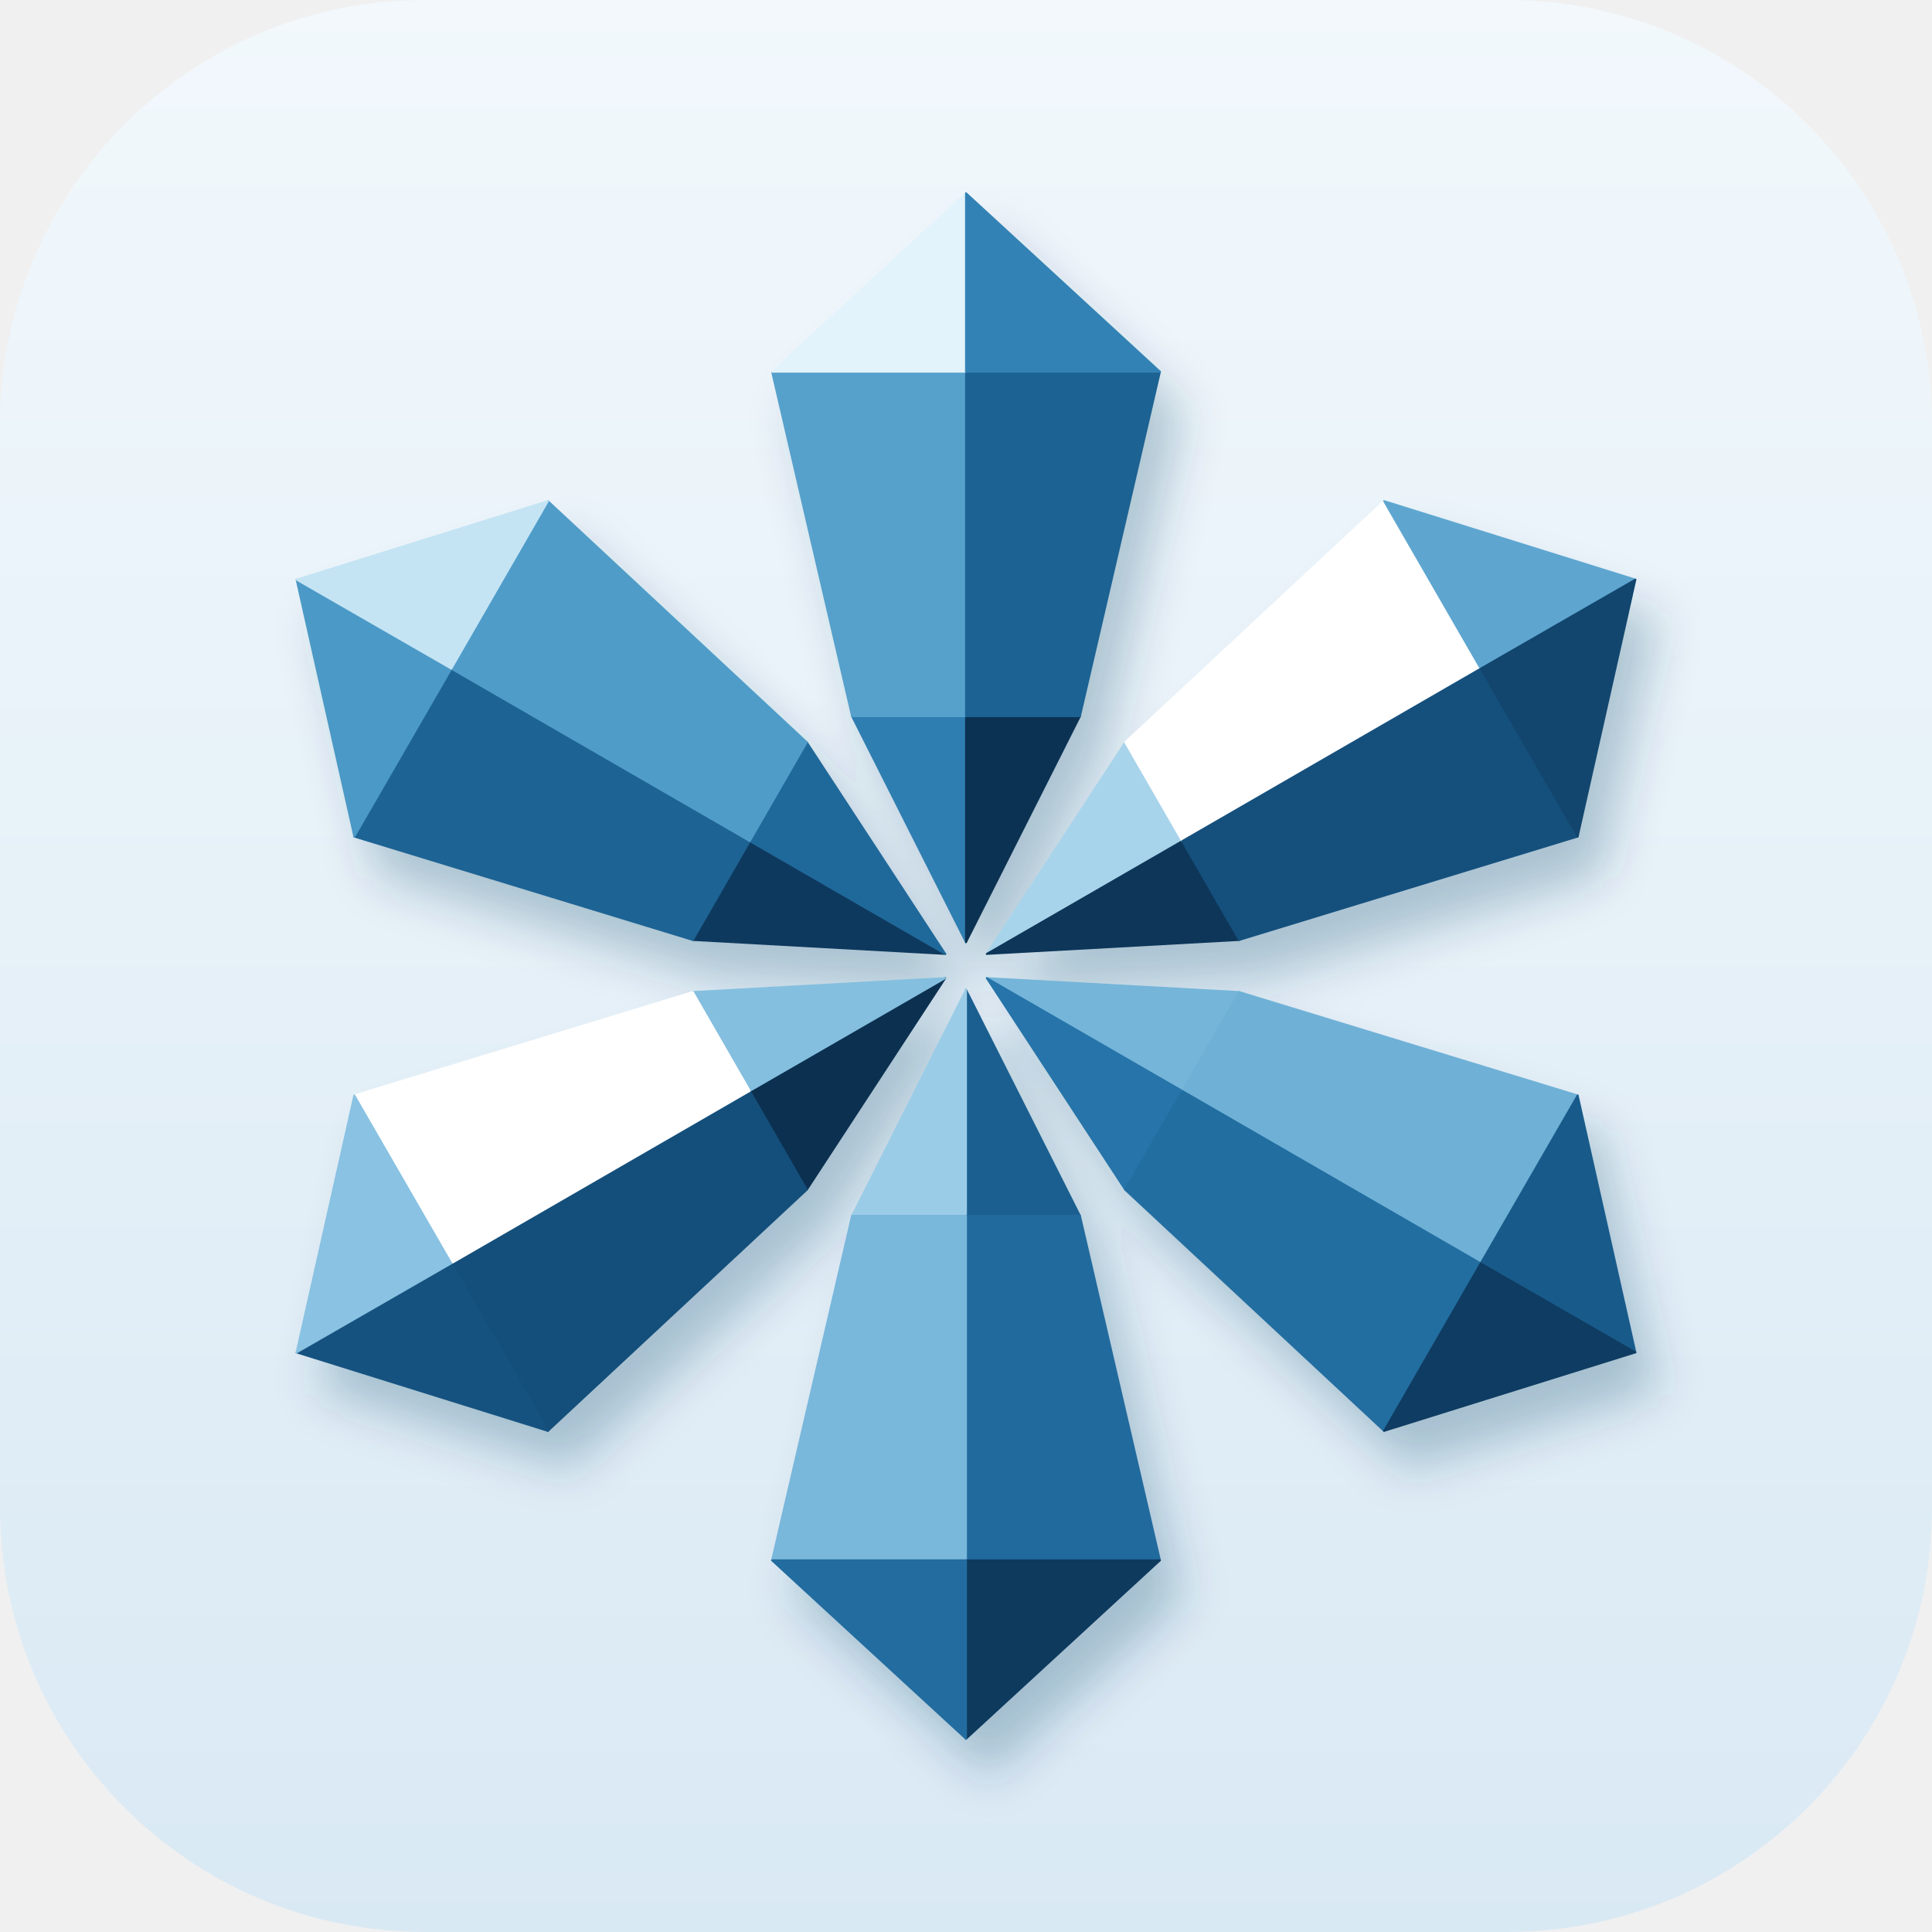
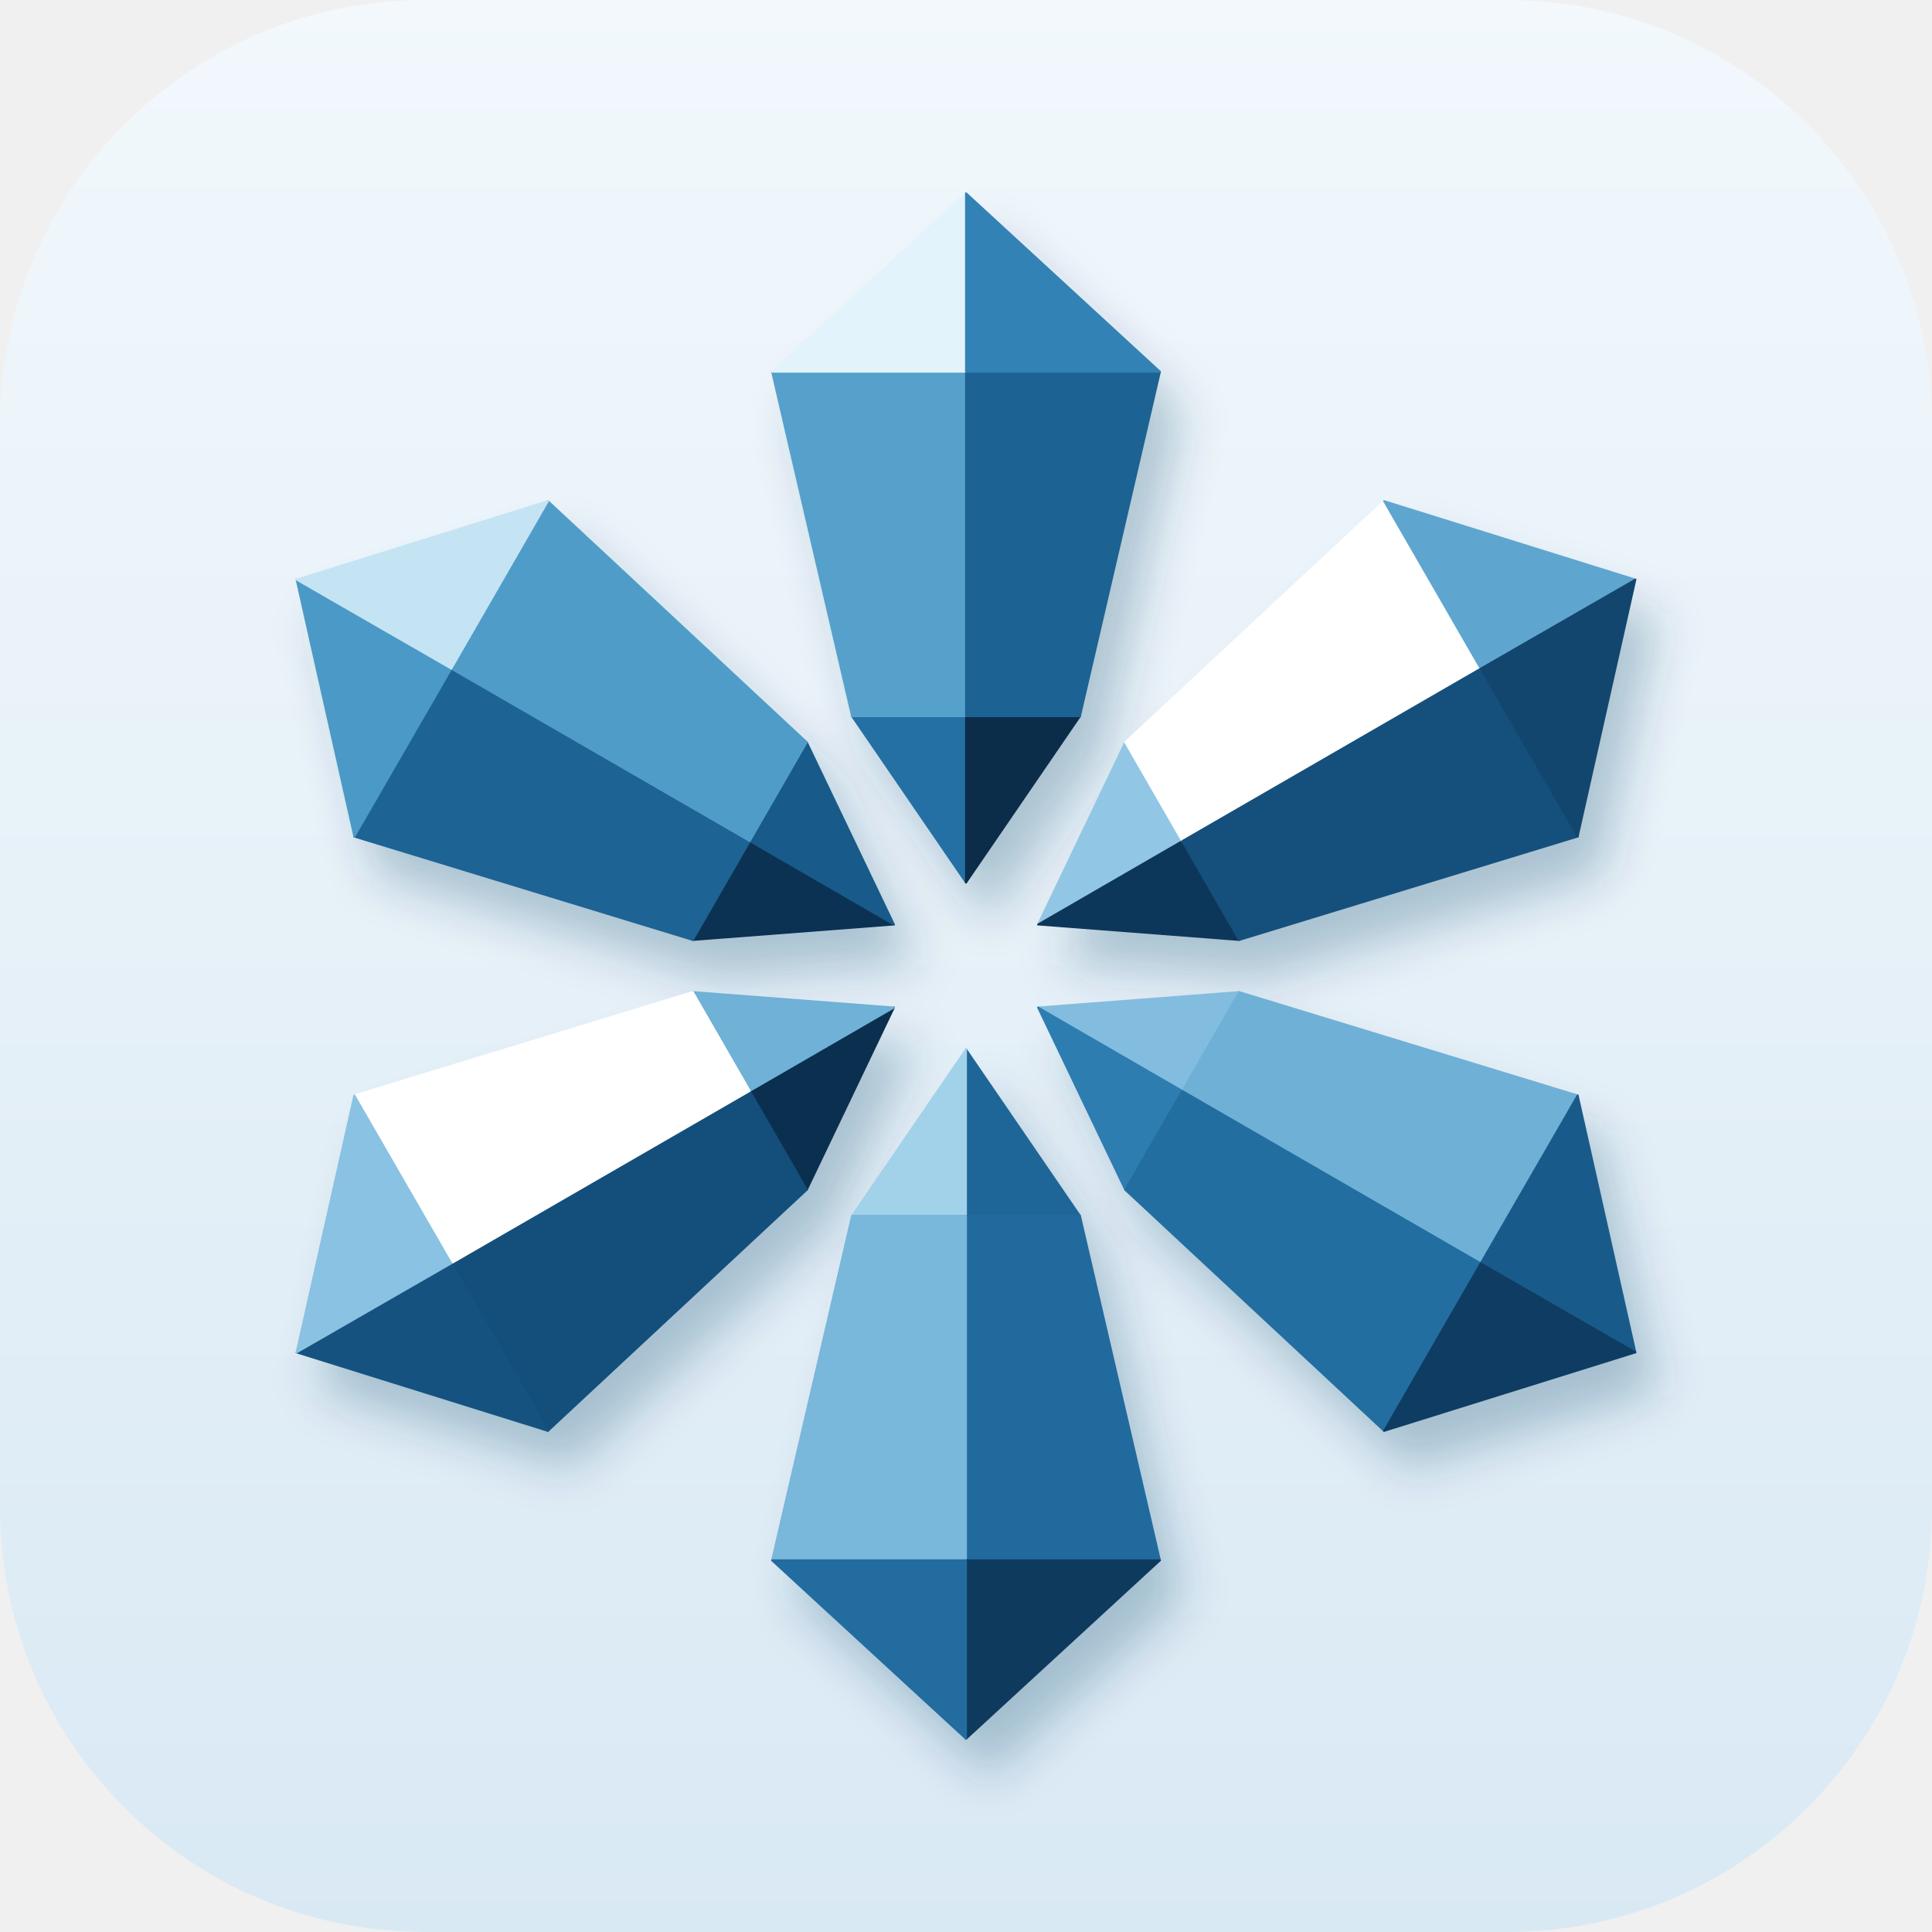
<svg xmlns="http://www.w3.org/2000/svg" viewBox="0 0 512 512" width="512" height="512">
  <defs>
    <linearGradient id="ic-tile" x1="0" y1="0" x2="0" y2="1">
      <stop offset="0" stop-color="#f2f8fc" />
      <stop offset="1" stop-color="#d9e9f4" />
    </linearGradient>
    <filter id="ic-soft" x="-20%" y="-20%" width="140%" height="140%">
      <feGaussianBlur stdDeviation="6.1" />
    </filter>
  </defs>
  <rect width="512" height="512" rx="112.6" fill="url(#ic-tile)" />
  <g transform="translate(6.1 10.2)" fill="#0f3d63" fill-opacity="0.26" filter="url(#ic-soft)">
-     <path d="M256 249.7L225.8 189.8L204.6 98.5L256 51.2L307.4 98.5L286.2 189.8Z" />
-     <path d="M261.5 252.8L298.2 196.7L366.8 132.8L433.4 153.6L418.1 221.7L328.4 249.1Z" />
-     <path d="M261.5 259.2L328.4 262.9L418.1 290.3L433.4 358.4L366.8 379.2L298.2 315.3Z" />
-     <path d="M256 262.3L286.2 322.2L307.4 413.5L256 460.8L204.6 413.5L225.8 322.2Z" />
-     <path d="M250.5 259.2L213.8 315.3L145.2 379.2L78.6 358.4L93.9 290.3L183.6 262.9Z" />
-     <path d="M250.5 252.8L183.6 249.1L93.9 221.7L78.6 153.6L145.2 132.8L213.8 196.7Z" />
+     <path d="M256 233.9L225.8 189.8L204.6 98.5L256 51.2L307.4 98.5L286.2 189.8Z" />
+     <path d="M275.1 245L298.2 196.7L366.8 132.8L433.4 153.6L418.1 221.7L328.4 249.1Z" />
+     <path d="M275.1 267L328.4 262.9L418.1 290.3L433.4 358.4L366.8 379.2L298.2 315.3Z" />
+     <path d="M256 278.1L286.2 322.2L307.4 413.5L256 460.8L204.6 413.5L225.8 322.2Z" />
+     <path d="M236.9 267L213.8 315.3L145.2 379.2L78.6 358.4L93.9 290.3L183.6 262.9Z" />
+     <path d="M236.9 245L183.6 249.1L93.9 221.7L78.6 153.6L145.2 132.8L213.8 196.7Z" />
  </g>
-   <path d="M256 249.7L225.8 189.8L256 189.8Z" fill="#2e7eb1" stroke="#2e7eb1" stroke-width="0.5" stroke-linejoin="round" />
-   <path d="M256 249.7L256 189.8L286.2 189.8Z" fill="#0c3253" stroke="#0c3253" stroke-width="0.5" stroke-linejoin="round" />
+   <path d="M256 233.9L225.8 189.8L256 189.8Z" fill="#2470a4" stroke="#2470a4" stroke-width="0.5" stroke-linejoin="round" />
+   <path d="M256 233.9L256 189.8L286.2 189.8Z" fill="#0b2d4a" stroke="#0b2d4a" stroke-width="0.5" stroke-linejoin="round" />
  <path d="M225.8 189.8L204.6 98.5L256 98.5L256 189.8Z" fill="#56a0cc" stroke="#56a0cc" stroke-width="0.5" stroke-linejoin="round" />
  <path d="M256 189.8L256 98.5L307.4 98.5L286.2 189.8Z" fill="#1c6293" stroke="#1c6293" stroke-width="0.5" stroke-linejoin="round" />
  <path d="M204.6 98.5L256 51.2L256 98.5Z" fill="#e3f3fb" stroke="#e3f3fb" stroke-width="0.5" stroke-linejoin="round" />
  <path d="M256 98.5L256 51.2L307.4 98.5Z" fill="#3382b5" stroke="#3382b5" stroke-width="0.5" stroke-linejoin="round" />
-   <path d="M261.5 252.8L298.2 196.7L313.3 222.9Z" fill="#a8d4eb" stroke="#a8d4eb" stroke-width="0.5" stroke-linejoin="round" />
-   <path d="M261.5 252.8L313.3 222.9L328.4 249.1Z" fill="#0d3659" stroke="#0d3659" stroke-width="0.5" stroke-linejoin="round" />
+   <path d="M275.1 245L298.2 196.7L313.3 222.9Z" fill="#91c7e5" stroke="#91c7e5" stroke-width="0.5" stroke-linejoin="round" />
+   <path d="M275.1 245L313.3 222.9L328.4 249.1Z" fill="#0d375a" stroke="#0d375a" stroke-width="0.5" stroke-linejoin="round" />
  <path d="M298.2 196.7L366.8 132.8L392.4 177.2L313.3 222.9Z" fill="#ffffff" stroke="#ffffff" stroke-width="0.5" stroke-linejoin="round" />
  <path d="M313.3 222.9L392.4 177.2L418.1 221.7L328.4 249.1Z" fill="#15507d" stroke="#15507d" stroke-width="0.5" stroke-linejoin="round" />
  <path d="M366.8 132.8L433.4 153.6L392.4 177.2Z" fill="#5ea6d0" stroke="#5ea6d0" stroke-width="0.5" stroke-linejoin="round" />
  <path d="M392.4 177.2L433.4 153.6L418.1 221.7Z" fill="#12466e" stroke="#12466e" stroke-width="0.5" stroke-linejoin="round" />
-   <path d="M261.5 259.2L328.4 262.9L313.3 289.1Z" fill="#75b5d9" stroke="#75b5d9" stroke-width="0.5" stroke-linejoin="round" />
-   <path d="M261.5 259.2L313.3 289.1L298.2 315.3Z" fill="#2674a9" stroke="#2674a9" stroke-width="0.5" stroke-linejoin="round" />
+   <path d="M275.1 267L328.4 262.9L313.3 289.1Z" fill="#82bddf" stroke="#82bddf" stroke-width="0.5" stroke-linejoin="round" />
+   <path d="M275.1 267L313.3 289.1L298.2 315.3Z" fill="#2d7db1" stroke="#2d7db1" stroke-width="0.5" stroke-linejoin="round" />
  <path d="M328.4 262.9L418.1 290.3L392.4 334.8L313.3 289.1Z" fill="#6fb1d6" stroke="#6fb1d6" stroke-width="0.5" stroke-linejoin="round" />
  <path d="M313.3 289.1L392.4 334.8L366.8 379.2L298.2 315.3Z" fill="#226ea1" stroke="#226ea1" stroke-width="0.5" stroke-linejoin="round" />
  <path d="M418.1 290.3L433.4 358.4L392.4 334.8Z" fill="#185b8b" stroke="#185b8b" stroke-width="0.5" stroke-linejoin="round" />
  <path d="M392.4 334.8L433.4 358.4L366.8 379.2Z" fill="#0f3c62" stroke="#0f3c62" stroke-width="0.5" stroke-linejoin="round" />
-   <path d="M256 262.3L286.2 322.2L256 322.2Z" fill="#1b5f90" stroke="#1b5f90" stroke-width="0.5" stroke-linejoin="round" />
-   <path d="M256 262.3L256 322.2L225.8 322.2Z" fill="#9bcce7" stroke="#9bcce7" stroke-width="0.5" stroke-linejoin="round" />
+   <path d="M256 278.1L286.2 322.2L256 322.2Z" fill="#1e6698" stroke="#1e6698" stroke-width="0.5" stroke-linejoin="round" />
+   <path d="M256 278.1L256 322.2L225.8 322.2Z" fill="#a2d1ea" stroke="#a2d1ea" stroke-width="0.5" stroke-linejoin="round" />
  <path d="M286.2 322.2L307.4 413.5L256 413.5L256 322.2Z" fill="#216a9d" stroke="#216a9d" stroke-width="0.5" stroke-linejoin="round" />
  <path d="M256 322.2L256 413.5L204.6 413.5L225.8 322.2Z" fill="#79b7db" stroke="#79b7db" stroke-width="0.5" stroke-linejoin="round" />
  <path d="M307.4 413.5L256 460.8L256 413.5Z" fill="#0e3a5e" stroke="#0e3a5e" stroke-width="0.5" stroke-linejoin="round" />
  <path d="M256 413.5L256 460.8L204.6 413.5Z" fill="#226c9f" stroke="#226c9f" stroke-width="0.5" stroke-linejoin="round" />
-   <path d="M250.5 259.2L213.8 315.3L198.7 289.1Z" fill="#0c3050" stroke="#0c3050" stroke-width="0.5" stroke-linejoin="round" />
-   <path d="M250.5 259.2L198.7 289.1L183.6 262.9Z" fill="#84bfdf" stroke="#84bfdf" stroke-width="0.5" stroke-linejoin="round" />
+   <path d="M236.9 267L213.8 315.3L198.7 289.1Z" fill="#0b2f4e" stroke="#0b2f4e" stroke-width="0.5" stroke-linejoin="round" />
+   <path d="M236.9 267L198.7 289.1L183.6 262.9Z" fill="#6fb1d7" stroke="#6fb1d7" stroke-width="0.5" stroke-linejoin="round" />
  <path d="M213.8 315.3L145.2 379.2L119.6 334.8L198.7 289.1Z" fill="#144f7b" stroke="#144f7b" stroke-width="0.5" stroke-linejoin="round" />
  <path d="M198.7 289.1L119.6 334.8L93.9 290.3L183.6 262.9Z" fill="#ffffff" stroke="#ffffff" stroke-width="0.5" stroke-linejoin="round" />
  <path d="M145.2 379.2L78.6 358.4L119.6 334.8Z" fill="#165280" stroke="#165280" stroke-width="0.5" stroke-linejoin="round" />
  <path d="M119.6 334.8L78.6 358.4L93.9 290.3Z" fill="#89c2e2" stroke="#89c2e2" stroke-width="0.5" stroke-linejoin="round" />
-   <path d="M250.5 252.8L183.6 249.1L198.7 222.9Z" fill="#0e395e" stroke="#0e395e" stroke-width="0.5" stroke-linejoin="round" />
-   <path d="M250.5 252.8L198.7 222.9L213.8 196.7Z" fill="#1f689a" stroke="#1f689a" stroke-width="0.5" stroke-linejoin="round" />
+   <path d="M236.9 245L183.6 249.1L198.7 222.9Z" fill="#0c3253" stroke="#0c3253" stroke-width="0.5" stroke-linejoin="round" />
+   <path d="M236.9 245L198.7 222.9L213.8 196.7Z" fill="#185a8a" stroke="#185a8a" stroke-width="0.5" stroke-linejoin="round" />
  <path d="M183.6 249.1L93.9 221.7L119.6 177.2L198.7 222.9Z" fill="#1d6394" stroke="#1d6394" stroke-width="0.5" stroke-linejoin="round" />
  <path d="M198.7 222.9L119.6 177.2L145.2 132.8L213.8 196.7Z" fill="#4f9cc9" stroke="#4f9cc9" stroke-width="0.5" stroke-linejoin="round" />
  <path d="M93.9 221.7L78.6 153.6L119.6 177.2Z" fill="#4b99c6" stroke="#4b99c6" stroke-width="0.5" stroke-linejoin="round" />
  <path d="M119.6 177.2L78.6 153.6L145.2 132.8Z" fill="#c4e4f4" stroke="#c4e4f4" stroke-width="0.5" stroke-linejoin="round" />
</svg>
